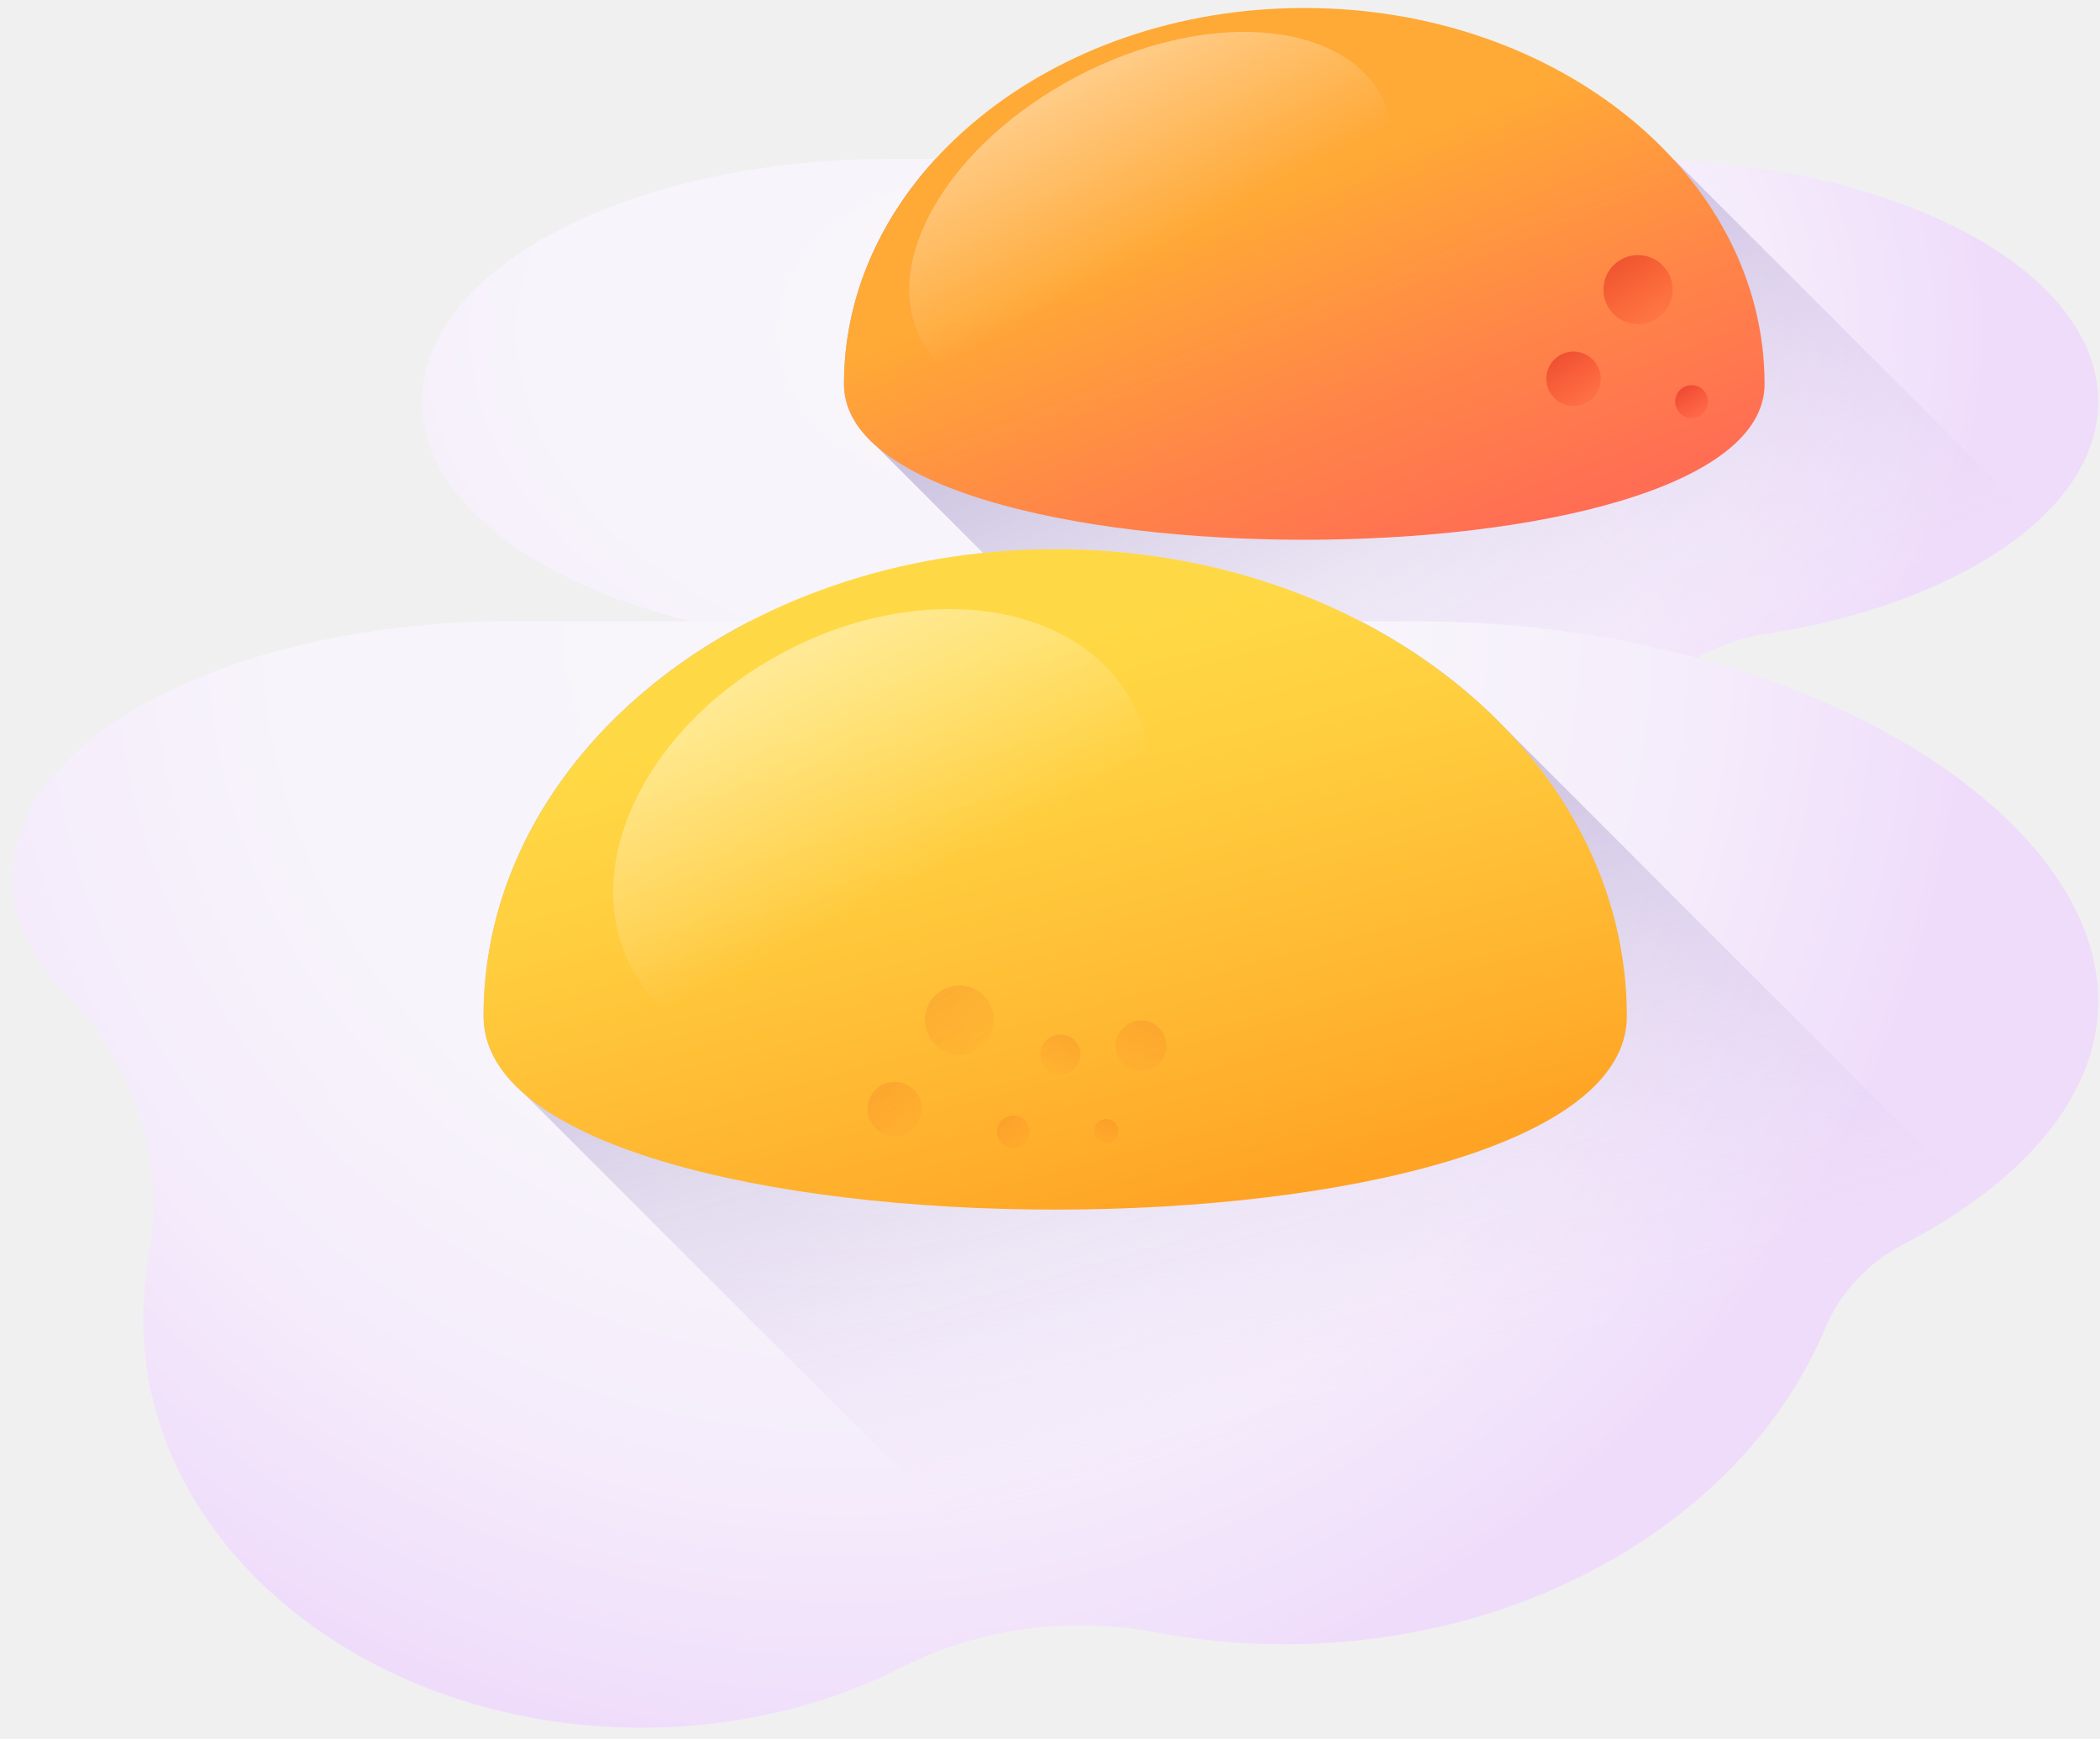
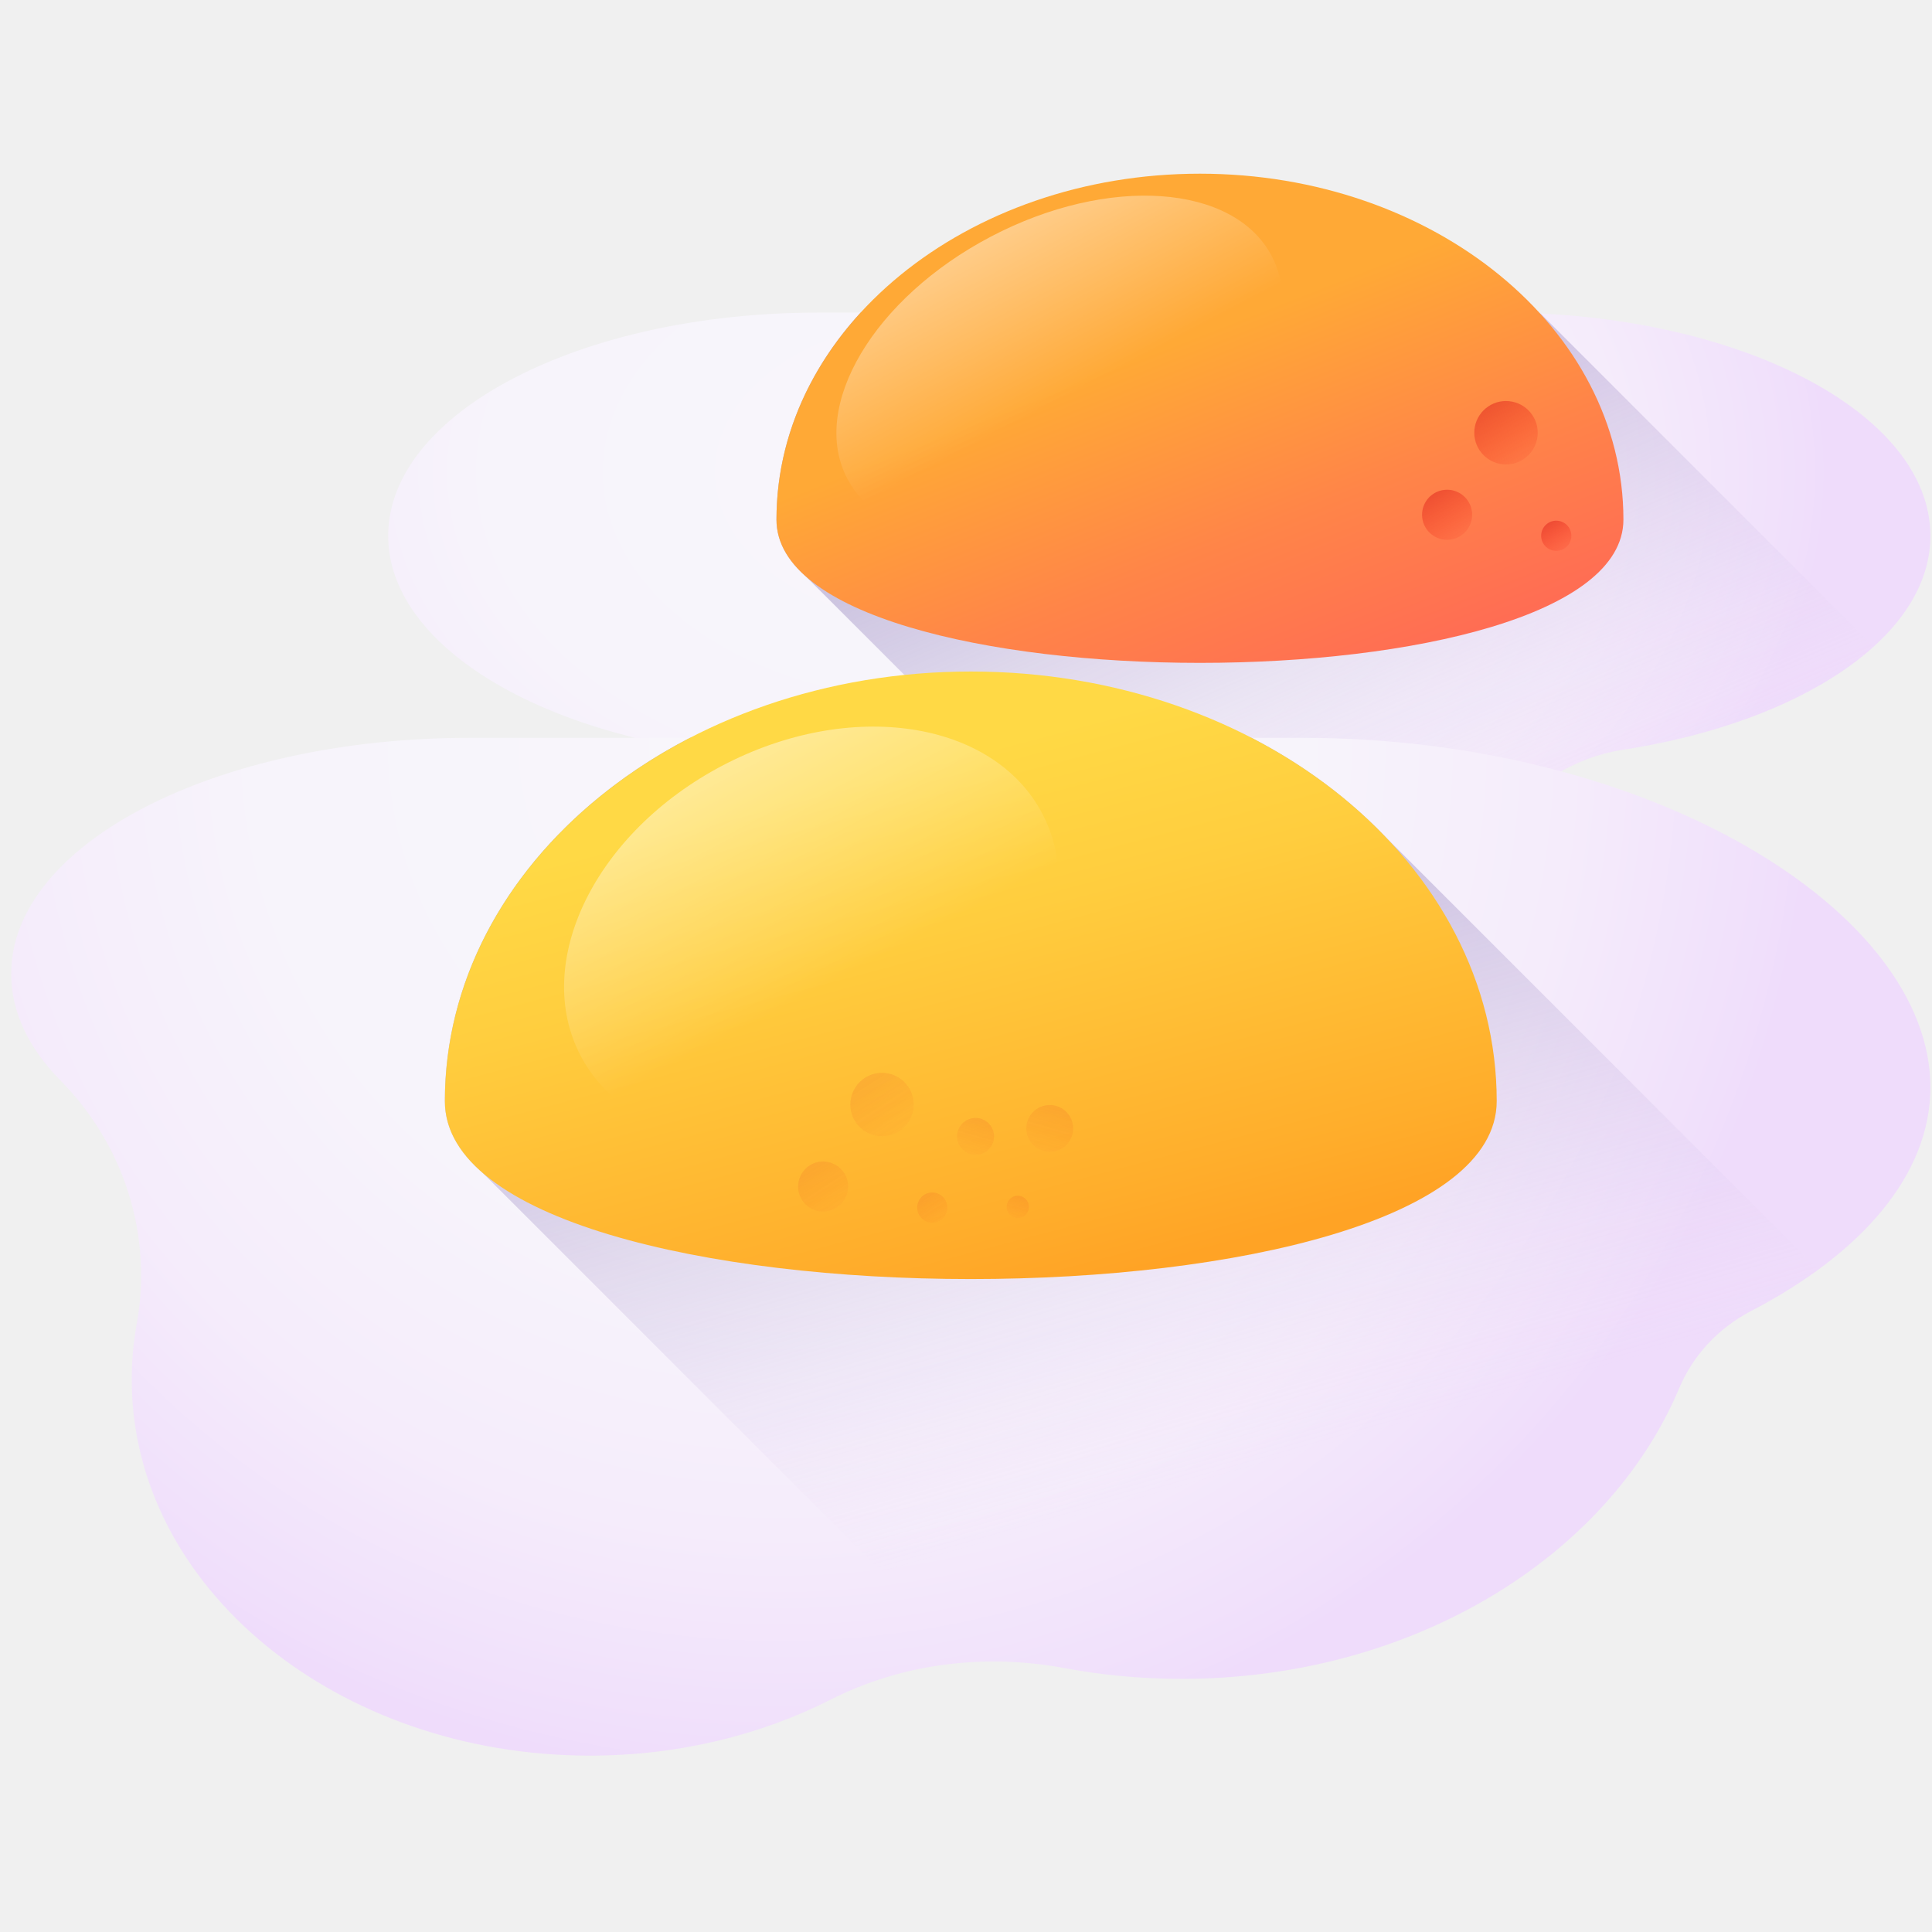
- <svg xmlns="http://www.w3.org/2000/svg" width="151" height="125" fill="none">
-   <path d="M150.875 28.877c0-9.636-15.052-17.446-33.62-17.446H63.961c-18.568 0-33.62 7.81-33.62 17.445 0 6.87 7.65 12.81 18.769 15.655 2.843.728 5.243 2.607 6.733 5.136 4.86 8.25 17.073 14.101 31.372 14.101 13.307 0 24.807-5.068 30.256-12.42 2.268-3.06 5.594-5.166 9.358-5.745 13.903-2.139 24.046-8.818 24.046-16.727Z" fill="url(#a)" />
-   <path d="M120.408 11.508a65.543 65.543 0 0 0-3.153-.077h-49.99c-4.131 4.51-6.578 10.111-6.578 16.179 0 1.68.84 3.17 2.328 4.472l31.204 31.205c10.256-1.425 18.786-5.914 23.251-11.938 2.268-3.06 5.594-5.166 9.358-5.745 8.361-1.287 15.357-4.216 19.61-8.066l-26.03-26.03Z" fill="url(#b)" />
-   <path d="M126.882 27.61c0 14.93-66.196 14.93-66.196 0C60.686 12.679 75.505.574 93.784.574c18.28 0 33.098 12.105 33.098 27.036Z" fill="url(#c)" />
-   <path d="M117.705 23.3a2.48 2.48 0 1 0 0-4.957 2.48 2.48 0 0 0 0 4.958Z" fill="url(#d)" />
-   <path d="M113.101 29.19a1.958 1.958 0 1 0 0-3.915 1.958 1.958 0 0 0 0 3.915Z" fill="url(#e)" />
-   <path d="M121.633 30.055a1.18 1.18 0 1 0 0-2.36 1.18 1.18 0 0 0 0 2.36Z" fill="url(#f)" />
-   <path d="M99.395 7.012c2.958 5.643-2.071 14.11-11.233 18.912s-18.986 4.12-21.943-1.523C63.26 18.76 68.29 10.291 77.452 5.49 86.614.688 96.438 1.37 99.395 7.012Z" fill="url(#g)" />
-   <path d="M150.875 71.98c0-13.804-21.979-27.313-49.091-27.313H36.688c-19.779 0-35.813 8.26-35.813 18.45 0 3.003 1.392 5.837 3.862 8.342 5.019 5.091 7.192 12.161 5.95 19.01a24.41 24.41 0 0 0-.39 4.359c0 16.23 16.034 29.387 35.812 29.387 6.897 0 13.338-1.6 18.803-4.372 5.587-2.835 12.053-3.633 18.279-2.469 2.948.551 6.017.842 9.17.842 18.016 0 33.325-9.501 38.884-22.725 1.081-2.572 3.07-4.702 5.641-6.04 8.654-4.506 13.989-10.67 13.989-17.47Z" fill="url(#h)" />
-   <path d="m142.109 86.235-33.793-33.793c-2.919-3.06-6.475-5.694-10.502-7.775H53.93c-11.514 5.95-19.16 16.441-19.16 28.393 0 2.103 1.061 3.967 2.937 5.594l38.256 38.255a30.04 30.04 0 0 1 7.228.465c2.948.551 6.017.842 9.17.842 18.016 0 33.325-9.501 38.884-22.725 1.081-2.572 3.07-4.702 5.641-6.04a40.575 40.575 0 0 0 5.223-3.216Z" fill="url(#i)" />
-   <path d="M116.979 73.06c0 18.543-82.209 18.543-82.209 0 0-18.544 18.403-33.576 41.105-33.576 22.7 0 41.104 15.033 41.104 33.576Z" fill="url(#j)" />
-   <g opacity=".6">
-     <g opacity=".6">
-       <path opacity=".6" d="M68.938 75.808a2.48 2.48 0 1 0 0-4.959 2.48 2.48 0 0 0 0 4.959Z" fill="url(#k)" />
-       <path opacity=".6" d="M64.334 81.697a1.957 1.957 0 1 0 0-3.915 1.957 1.957 0 0 0 0 3.915Z" fill="url(#l)" />
-       <path opacity=".6" d="M72.865 82.562a1.18 1.18 0 1 0 0-2.36 1.18 1.18 0 0 0 0 2.36Z" fill="url(#m)" />
+ <svg xmlns="http://www.w3.org/2000/svg" width="151" height="151" viewBox="0 0 151 151" fill="none">
+   <g clip-path="url(#clip0_343_8009)">
+     <path d="M150.875 41.877C150.875 32.242 135.823 24.431 117.255 24.431C106.403 24.431 74.812 24.431 63.961 24.431C45.393 24.431 30.341 32.242 30.341 41.877C30.341 48.745 37.99 54.686 49.11 57.532C51.953 58.259 54.353 60.138 55.843 62.667C60.703 70.916 72.916 76.768 87.215 76.768C100.522 76.768 112.022 71.7 117.471 64.348C119.739 61.289 123.065 59.182 126.829 58.603C140.732 56.464 150.875 49.785 150.875 41.877Z" fill="url(#paint0_radial_343_8009)" />
+     <path d="M120.408 24.508C119.37 24.458 118.318 24.431 117.255 24.431C107.354 24.431 80.192 24.431 67.265 24.431C63.134 28.942 60.687 34.542 60.687 40.61C60.687 42.29 61.527 43.78 63.014 45.082L94.219 76.287C104.475 74.862 113.005 70.373 117.47 64.349C119.738 61.289 123.064 59.183 126.828 58.604C135.189 57.317 142.185 54.388 146.438 50.538L120.408 24.508Z" fill="url(#paint1_linear_343_8009)" />
+     <path d="M126.882 40.61C126.882 55.541 60.687 55.541 60.687 40.61C60.687 25.679 75.505 13.575 93.784 13.575C112.064 13.575 126.882 25.679 126.882 40.61Z" fill="url(#paint2_linear_343_8009)" />
+     <path d="M117.705 36.301C119.074 36.301 120.184 35.191 120.184 33.822C120.184 32.453 119.074 31.343 117.705 31.343C116.336 31.343 115.226 32.453 115.226 33.822C115.226 35.191 116.336 36.301 117.705 36.301Z" fill="url(#paint3_linear_343_8009)" />
+     <path d="M113.101 42.19C114.182 42.19 115.059 41.314 115.059 40.233C115.059 39.152 114.182 38.276 113.101 38.276C112.02 38.276 111.144 39.152 111.144 40.233C111.144 41.314 112.02 42.19 113.101 42.19Z" fill="url(#paint4_linear_343_8009)" />
+     <path d="M121.633 43.055C122.284 43.055 122.813 42.527 122.813 41.875C122.813 41.224 122.284 40.695 121.633 40.695C120.981 40.695 120.453 41.224 120.453 41.875C120.453 42.527 120.981 43.055 121.633 43.055Z" fill="url(#paint5_linear_343_8009)" />
+     <path d="M99.395 20.012C102.353 25.655 97.324 34.121 88.162 38.924C79 43.726 69.176 43.044 66.219 37.401C63.261 31.759 68.29 23.292 77.452 18.49C86.614 13.688 96.438 14.37 99.395 20.012Z" fill="url(#paint6_linear_343_8009)" />
+     <path d="M150.875 84.98C150.875 71.177 128.896 57.667 101.784 57.667C88.584 57.667 49.994 57.667 36.688 57.667C16.909 57.667 0.875 65.928 0.875 76.117C0.875 79.12 2.267 81.954 4.737 84.459C9.756 89.55 11.929 96.62 10.688 103.468C10.43 104.891 10.296 106.347 10.296 107.828C10.296 124.058 26.331 137.215 46.109 137.215C53.006 137.215 59.447 135.615 64.912 132.843C70.499 130.008 76.965 129.21 83.191 130.374C86.139 130.925 89.209 131.216 92.361 131.216C110.377 131.216 125.686 121.715 131.245 108.491C132.326 105.919 134.315 103.789 136.886 102.45C145.54 97.945 150.875 91.78 150.875 84.98Z" fill="url(#paint7_radial_343_8009)" />
+     <path d="M142.109 99.235L108.316 65.442C105.397 62.382 101.841 59.748 97.814 57.667C87.207 57.667 68.631 57.667 53.93 57.667C42.416 63.617 34.77 74.108 34.77 86.06C34.77 88.163 35.831 90.027 37.707 91.654L75.963 129.909C78.365 129.772 80.796 129.926 83.191 130.374C86.139 130.925 89.209 131.216 92.361 131.216C110.377 131.216 125.686 121.715 131.245 108.491C132.326 105.919 134.315 103.789 136.886 102.45C138.796 101.456 140.544 100.38 142.109 99.235Z" fill="url(#paint8_linear_343_8009)" />
+     <path d="M116.979 86.06C116.979 104.603 34.77 104.603 34.77 86.06C34.77 67.516 53.173 52.484 75.875 52.484C98.576 52.484 116.979 67.517 116.979 86.06Z" fill="url(#paint9_linear_343_8009)" />
+     <g opacity="0.6">
+       <g opacity="0.6">
+         <path opacity="0.6" d="M68.938 88.808C70.307 88.808 71.417 87.698 71.417 86.329C71.417 84.959 70.307 83.849 68.938 83.849C67.568 83.849 66.459 84.959 66.459 86.329C66.459 87.698 67.568 88.808 68.938 88.808Z" fill="url(#paint10_linear_343_8009)" />
+         <path opacity="0.6" d="M64.334 94.697C65.415 94.697 66.292 93.821 66.292 92.74C66.292 91.659 65.415 90.782 64.334 90.782C63.253 90.782 62.377 91.659 62.377 92.74C62.377 93.821 63.253 94.697 64.334 94.697Z" fill="url(#paint11_linear_343_8009)" />
+         <path opacity="0.6" d="M72.865 95.562C73.517 95.562 74.045 95.034 74.045 94.382C74.045 93.73 73.517 93.202 72.865 93.202C72.213 93.202 71.685 93.73 71.685 94.382C71.685 95.034 72.213 95.562 72.865 95.562Z" fill="url(#paint12_linear_343_8009)" />
+       </g>
+       <g opacity="0.6">
+         <path opacity="0.6" d="M82.045 90.029C83.057 90.029 83.877 89.209 83.877 88.197C83.877 87.185 83.057 86.365 82.045 86.365C81.034 86.365 80.213 87.185 80.213 88.197C80.213 89.209 81.034 90.029 82.045 90.029Z" fill="url(#paint13_linear_343_8009)" />
+         <path opacity="0.6" d="M76.247 90.266C77.046 90.266 77.694 89.619 77.694 88.82C77.694 88.022 77.046 87.374 76.247 87.374C75.449 87.374 74.801 88.022 74.801 88.82C74.801 89.619 75.449 90.266 76.247 90.266Z" fill="url(#paint14_linear_343_8009)" />
+         <path opacity="0.6" d="M79.546 95.2C80.028 95.2 80.418 94.809 80.418 94.328C80.418 93.846 80.028 93.456 79.546 93.456C79.064 93.456 78.674 93.846 78.674 94.328C78.674 94.809 79.064 95.2 79.546 95.2Z" fill="url(#paint15_linear_343_8009)" />
+       </g>
    </g>
-     <g opacity=".6">
-       <path opacity=".6" d="M82.045 77.029a1.832 1.832 0 1 0 0-3.664 1.832 1.832 0 0 0 0 3.664Z" fill="url(#n)" />
-       <path opacity=".6" d="M76.247 77.266a1.446 1.446 0 1 0 0-2.892 1.446 1.446 0 0 0 0 2.892Z" fill="url(#o)" />
-       <path opacity=".6" d="M79.546 82.2a.872.872 0 1 0 0-1.744.872.872 0 0 0 0 1.744Z" fill="url(#p)" />
-     </g>
+     <path d="M81.466 63.595C85.295 70.901 80.32 81.057 70.355 86.28C60.39 91.503 49.207 89.815 45.378 82.51C41.549 75.204 46.523 65.047 56.488 59.824C66.454 54.601 77.636 56.289 81.466 63.595Z" fill="url(#paint16_linear_343_8009)" />
  </g>
-   <path d="M81.466 50.595c3.829 7.306-1.146 17.462-11.111 22.685-9.965 5.223-21.148 3.535-24.977-3.77-3.83-7.306 1.145-17.463 11.11-22.686 9.966-5.223 21.148-3.535 24.978 3.771Z" fill="url(#q)" />
  <defs>
-     <linearGradient id="b" x1="112.998" y1="54.98" x2="82.381" y2="-16.076" gradientUnits="userSpaceOnUse">
+     <radialGradient id="paint0_radial_343_8009" cx="0" cy="0" r="1" gradientUnits="userSpaceOnUse" gradientTransform="translate(73.4702 36.9507) scale(69.211 46.8804)">
+       <stop stop-color="#F8F6FB" />
+       <stop offset="0.505" stop-color="#F7F4FB" />
+       <stop offset="0.766" stop-color="#F5ECFB" />
+       <stop offset="0.971" stop-color="#F0DFFB" />
+       <stop offset="1" stop-color="#EFDCFB" />
+     </radialGradient>
+     <linearGradient id="paint1_linear_343_8009" x1="112.998" y1="67.98" x2="82.381" y2="-3.076" gradientUnits="userSpaceOnUse">
      <stop stop-color="#EFDCFB" stop-opacity="0" />
-       <stop offset=".029" stop-color="#E9D6F7" stop-opacity=".029" />
-       <stop offset=".22" stop-color="#C5B5DE" stop-opacity=".22" />
-       <stop offset=".414" stop-color="#AA9BCB" stop-opacity=".414" />
-       <stop offset=".608" stop-color="#9688BD" stop-opacity=".608" />
-       <stop offset=".803" stop-color="#8A7DB5" stop-opacity=".803" />
+       <stop offset="0.029" stop-color="#E9D6F7" stop-opacity="0.029" />
+       <stop offset="0.22" stop-color="#C5B5DE" stop-opacity="0.22" />
+       <stop offset="0.414" stop-color="#AA9BCB" stop-opacity="0.414" />
+       <stop offset="0.608" stop-color="#9688BD" stop-opacity="0.608" />
+       <stop offset="0.803" stop-color="#8A7DB5" stop-opacity="0.803" />
      <stop offset="1" stop-color="#8679B2" />
    </linearGradient>
-     <linearGradient id="c" x1="89.401" y1="14.807" x2="103.519" y2="50.689" gradientUnits="userSpaceOnUse">
+     <linearGradient id="paint2_linear_343_8009" x1="89.401" y1="27.807" x2="103.519" y2="63.689" gradientUnits="userSpaceOnUse">
      <stop stop-color="#FFA936" />
-       <stop offset=".411" stop-color="#FF8548" />
-       <stop offset=".778" stop-color="#FF6C54" />
+       <stop offset="0.411" stop-color="#FF8548" />
+       <stop offset="0.778" stop-color="#FF6C54" />
      <stop offset="1" stop-color="#FF6359" />
    </linearGradient>
-     <linearGradient id="d" x1="119.925" y1="24.005" x2="113.59" y2="14.12" gradientUnits="userSpaceOnUse">
+     <linearGradient id="paint3_linear_343_8009" x1="119.925" y1="37.005" x2="113.59" y2="27.12" gradientUnits="userSpaceOnUse">
      <stop stop-color="#F82814" stop-opacity="0" />
-       <stop offset=".245" stop-color="#F12817" stop-opacity=".245" />
-       <stop offset=".605" stop-color="#DD2820" stop-opacity=".605" />
+       <stop offset="0.245" stop-color="#F12817" stop-opacity="0.245" />
+       <stop offset="0.605" stop-color="#DD2820" stop-opacity="0.605" />
      <stop offset="1" stop-color="#C0272D" />
    </linearGradient>
-     <linearGradient id="e" x1="114.891" y1="29.751" x2="109.89" y2="21.947" gradientUnits="userSpaceOnUse">
+     <linearGradient id="paint4_linear_343_8009" x1="114.891" y1="42.751" x2="109.89" y2="34.947" gradientUnits="userSpaceOnUse">
      <stop stop-color="#F82814" stop-opacity="0" />
-       <stop offset=".245" stop-color="#F12817" stop-opacity=".245" />
-       <stop offset=".605" stop-color="#DD2820" stop-opacity=".605" />
+       <stop offset="0.245" stop-color="#F12817" stop-opacity="0.245" />
+       <stop offset="0.605" stop-color="#DD2820" stop-opacity="0.605" />
      <stop offset="1" stop-color="#C0272D" />
    </linearGradient>
-     <linearGradient id="f" x1="122.788" y1="30.396" x2="119.773" y2="25.692" gradientUnits="userSpaceOnUse">
+     <linearGradient id="paint5_linear_343_8009" x1="122.788" y1="43.396" x2="119.773" y2="38.691" gradientUnits="userSpaceOnUse">
      <stop stop-color="#F82814" stop-opacity="0" />
-       <stop offset=".245" stop-color="#F12817" stop-opacity=".245" />
-       <stop offset=".605" stop-color="#DD2820" stop-opacity=".605" />
+       <stop offset="0.245" stop-color="#F12817" stop-opacity="0.245" />
+       <stop offset="0.605" stop-color="#DD2820" stop-opacity="0.605" />
      <stop offset="1" stop-color="#C0272D" />
    </linearGradient>
-     <linearGradient id="g" x1="84.089" y1="17.601" x2="68.414" y2="-12.283" gradientUnits="userSpaceOnUse">
-       <stop stop-color="#fff" stop-opacity="0" />
-       <stop offset="1" stop-color="#fff" />
+     <linearGradient id="paint6_linear_343_8009" x1="84.089" y1="30.601" x2="68.414" y2="0.718" gradientUnits="userSpaceOnUse">
+       <stop stop-color="white" stop-opacity="0" />
+       <stop offset="1" stop-color="white" />
    </linearGradient>
-     <linearGradient id="i" x1="94.86" y1="102.573" x2="70.663" y2="17.778" gradientUnits="userSpaceOnUse">
+     <radialGradient id="paint7_radial_343_8009" cx="0" cy="0" r="1" gradientUnits="userSpaceOnUse" gradientTransform="translate(60.7939 57.7881) scale(81.4025)">
+       <stop stop-color="#F8F6FB" />
+       <stop offset="0.505" stop-color="#F7F4FB" />
+       <stop offset="0.766" stop-color="#F5ECFB" />
+       <stop offset="0.971" stop-color="#F0DFFB" />
+       <stop offset="1" stop-color="#EFDCFB" />
+     </radialGradient>
+     <linearGradient id="paint8_linear_343_8009" x1="94.86" y1="115.573" x2="70.663" y2="30.778" gradientUnits="userSpaceOnUse">
      <stop stop-color="#EFDCFB" stop-opacity="0" />
-       <stop offset=".029" stop-color="#E9D6F7" stop-opacity=".029" />
-       <stop offset=".22" stop-color="#C5B5DE" stop-opacity=".22" />
-       <stop offset=".414" stop-color="#AA9BCB" stop-opacity=".414" />
-       <stop offset=".608" stop-color="#9688BD" stop-opacity=".608" />
-       <stop offset=".803" stop-color="#8A7DB5" stop-opacity=".803" />
+       <stop offset="0.029" stop-color="#E9D6F7" stop-opacity="0.029" />
+       <stop offset="0.22" stop-color="#C5B5DE" stop-opacity="0.22" />
+       <stop offset="0.414" stop-color="#AA9BCB" stop-opacity="0.414" />
+       <stop offset="0.608" stop-color="#9688BD" stop-opacity="0.608" />
+       <stop offset="0.803" stop-color="#8A7DB5" stop-opacity="0.803" />
      <stop offset="1" stop-color="#8679B2" />
    </linearGradient>
-     <linearGradient id="j" x1="69.422" y1="47.293" x2="80.335" y2="88.482" gradientUnits="userSpaceOnUse">
+     <linearGradient id="paint9_linear_343_8009" x1="69.422" y1="60.293" x2="80.335" y2="101.482" gradientUnits="userSpaceOnUse">
      <stop stop-color="#FFD945" />
-       <stop offset=".304" stop-color="#FFCD3E" />
-       <stop offset=".856" stop-color="#FFAD2B" />
+       <stop offset="0.304" stop-color="#FFCD3E" />
+       <stop offset="0.856" stop-color="#FFAD2B" />
      <stop offset="1" stop-color="#FFA325" />
    </linearGradient>
-     <linearGradient id="k" x1="71.138" y1="76.544" x2="64.803" y2="66.659" gradientUnits="userSpaceOnUse">
+     <linearGradient id="paint10_linear_343_8009" x1="71.138" y1="89.544" x2="64.803" y2="79.659" gradientUnits="userSpaceOnUse">
      <stop stop-color="#F82814" stop-opacity="0" />
-       <stop offset=".245" stop-color="#F12817" stop-opacity=".245" />
-       <stop offset=".605" stop-color="#DD2820" stop-opacity=".605" />
+       <stop offset="0.245" stop-color="#F12817" stop-opacity="0.245" />
+       <stop offset="0.605" stop-color="#DD2820" stop-opacity="0.605" />
      <stop offset="1" stop-color="#C0272D" />
    </linearGradient>
-     <linearGradient id="l" x1="66.104" y1="82.29" x2="61.103" y2="74.486" gradientUnits="userSpaceOnUse">
+     <linearGradient id="paint11_linear_343_8009" x1="66.104" y1="95.29" x2="61.103" y2="87.486" gradientUnits="userSpaceOnUse">
      <stop stop-color="#F82814" stop-opacity="0" />
-       <stop offset=".245" stop-color="#F12817" stop-opacity=".245" />
-       <stop offset=".605" stop-color="#DD2820" stop-opacity=".605" />
+       <stop offset="0.245" stop-color="#F12817" stop-opacity="0.245" />
+       <stop offset="0.605" stop-color="#DD2820" stop-opacity="0.605" />
      <stop offset="1" stop-color="#C0272D" />
    </linearGradient>
-     <linearGradient id="m" x1="74.001" y1="82.935" x2="70.986" y2="78.23" gradientUnits="userSpaceOnUse">
+     <linearGradient id="paint12_linear_343_8009" x1="74.001" y1="95.935" x2="70.986" y2="91.23" gradientUnits="userSpaceOnUse">
      <stop stop-color="#F82814" stop-opacity="0" />
-       <stop offset=".245" stop-color="#F12817" stop-opacity=".245" />
-       <stop offset=".605" stop-color="#DD2820" stop-opacity=".605" />
+       <stop offset="0.245" stop-color="#F12817" stop-opacity="0.245" />
+       <stop offset="0.605" stop-color="#DD2820" stop-opacity="0.605" />
      <stop offset="1" stop-color="#C0272D" />
    </linearGradient>
-     <linearGradient id="n" x1="81.411" y1="77.901" x2="83.733" y2="69.544" gradientUnits="userSpaceOnUse">
+     <linearGradient id="paint13_linear_343_8009" x1="81.411" y1="90.901" x2="83.733" y2="82.544" gradientUnits="userSpaceOnUse">
      <stop stop-color="#F82814" stop-opacity="0" />
-       <stop offset=".245" stop-color="#F12817" stop-opacity=".245" />
-       <stop offset=".605" stop-color="#DD2820" stop-opacity=".605" />
+       <stop offset="0.245" stop-color="#F12817" stop-opacity="0.245" />
+       <stop offset="0.605" stop-color="#DD2820" stop-opacity="0.605" />
      <stop offset="1" stop-color="#C0272D" />
    </linearGradient>
-     <linearGradient id="o" x1="75.768" y1="77.96" x2="77.601" y2="71.362" gradientUnits="userSpaceOnUse">
+     <linearGradient id="paint14_linear_343_8009" x1="75.768" y1="90.96" x2="77.601" y2="84.362" gradientUnits="userSpaceOnUse">
      <stop stop-color="#F82814" stop-opacity="0" />
-       <stop offset=".245" stop-color="#F12817" stop-opacity=".245" />
-       <stop offset=".605" stop-color="#DD2820" stop-opacity=".605" />
+       <stop offset="0.245" stop-color="#F12817" stop-opacity="0.245" />
+       <stop offset="0.605" stop-color="#DD2820" stop-opacity="0.605" />
      <stop offset="1" stop-color="#C0272D" />
    </linearGradient>
-     <linearGradient id="p" x1="79.303" y1="82.626" x2="80.408" y2="78.648" gradientUnits="userSpaceOnUse">
+     <linearGradient id="paint15_linear_343_8009" x1="79.303" y1="95.626" x2="80.408" y2="91.648" gradientUnits="userSpaceOnUse">
      <stop stop-color="#F82814" stop-opacity="0" />
-       <stop offset=".245" stop-color="#F12817" stop-opacity=".245" />
-       <stop offset=".605" stop-color="#DD2820" stop-opacity=".605" />
+       <stop offset="0.245" stop-color="#F12817" stop-opacity="0.245" />
+       <stop offset="0.605" stop-color="#DD2820" stop-opacity="0.605" />
      <stop offset="1" stop-color="#C0272D" />
    </linearGradient>
-     <linearGradient id="q" x1="65.263" y1="63.611" x2="44.961" y2="24.924" gradientUnits="userSpaceOnUse">
-       <stop stop-color="#fff" stop-opacity="0" />
-       <stop offset="1" stop-color="#fff" />
+     <linearGradient id="paint16_linear_343_8009" x1="65.263" y1="76.611" x2="44.961" y2="37.924" gradientUnits="userSpaceOnUse">
+       <stop stop-color="white" stop-opacity="0" />
+       <stop offset="1" stop-color="white" />
    </linearGradient>
-     <radialGradient id="a" cx="0" cy="0" r="1" gradientUnits="userSpaceOnUse" gradientTransform="matrix(69.211 0 0 46.8804 73.47 23.95)">
-       <stop stop-color="#F8F6FB" />
-       <stop offset=".505" stop-color="#F7F4FB" />
-       <stop offset=".766" stop-color="#F5ECFB" />
-       <stop offset=".971" stop-color="#F0DFFB" />
-       <stop offset="1" stop-color="#EFDCFB" />
-     </radialGradient>
-     <radialGradient id="h" cx="0" cy="0" r="1" gradientUnits="userSpaceOnUse" gradientTransform="translate(60.794 44.788) scale(81.4025)">
-       <stop stop-color="#F8F6FB" />
-       <stop offset=".505" stop-color="#F7F4FB" />
-       <stop offset=".766" stop-color="#F5ECFB" />
-       <stop offset=".971" stop-color="#F0DFFB" />
-       <stop offset="1" stop-color="#EFDCFB" />
-     </radialGradient>
+     <clipPath id="clip0_343_8009">
+       <rect width="150" height="150" fill="white" transform="translate(0.875 0.39502)" />
+     </clipPath>
  </defs>
</svg>
